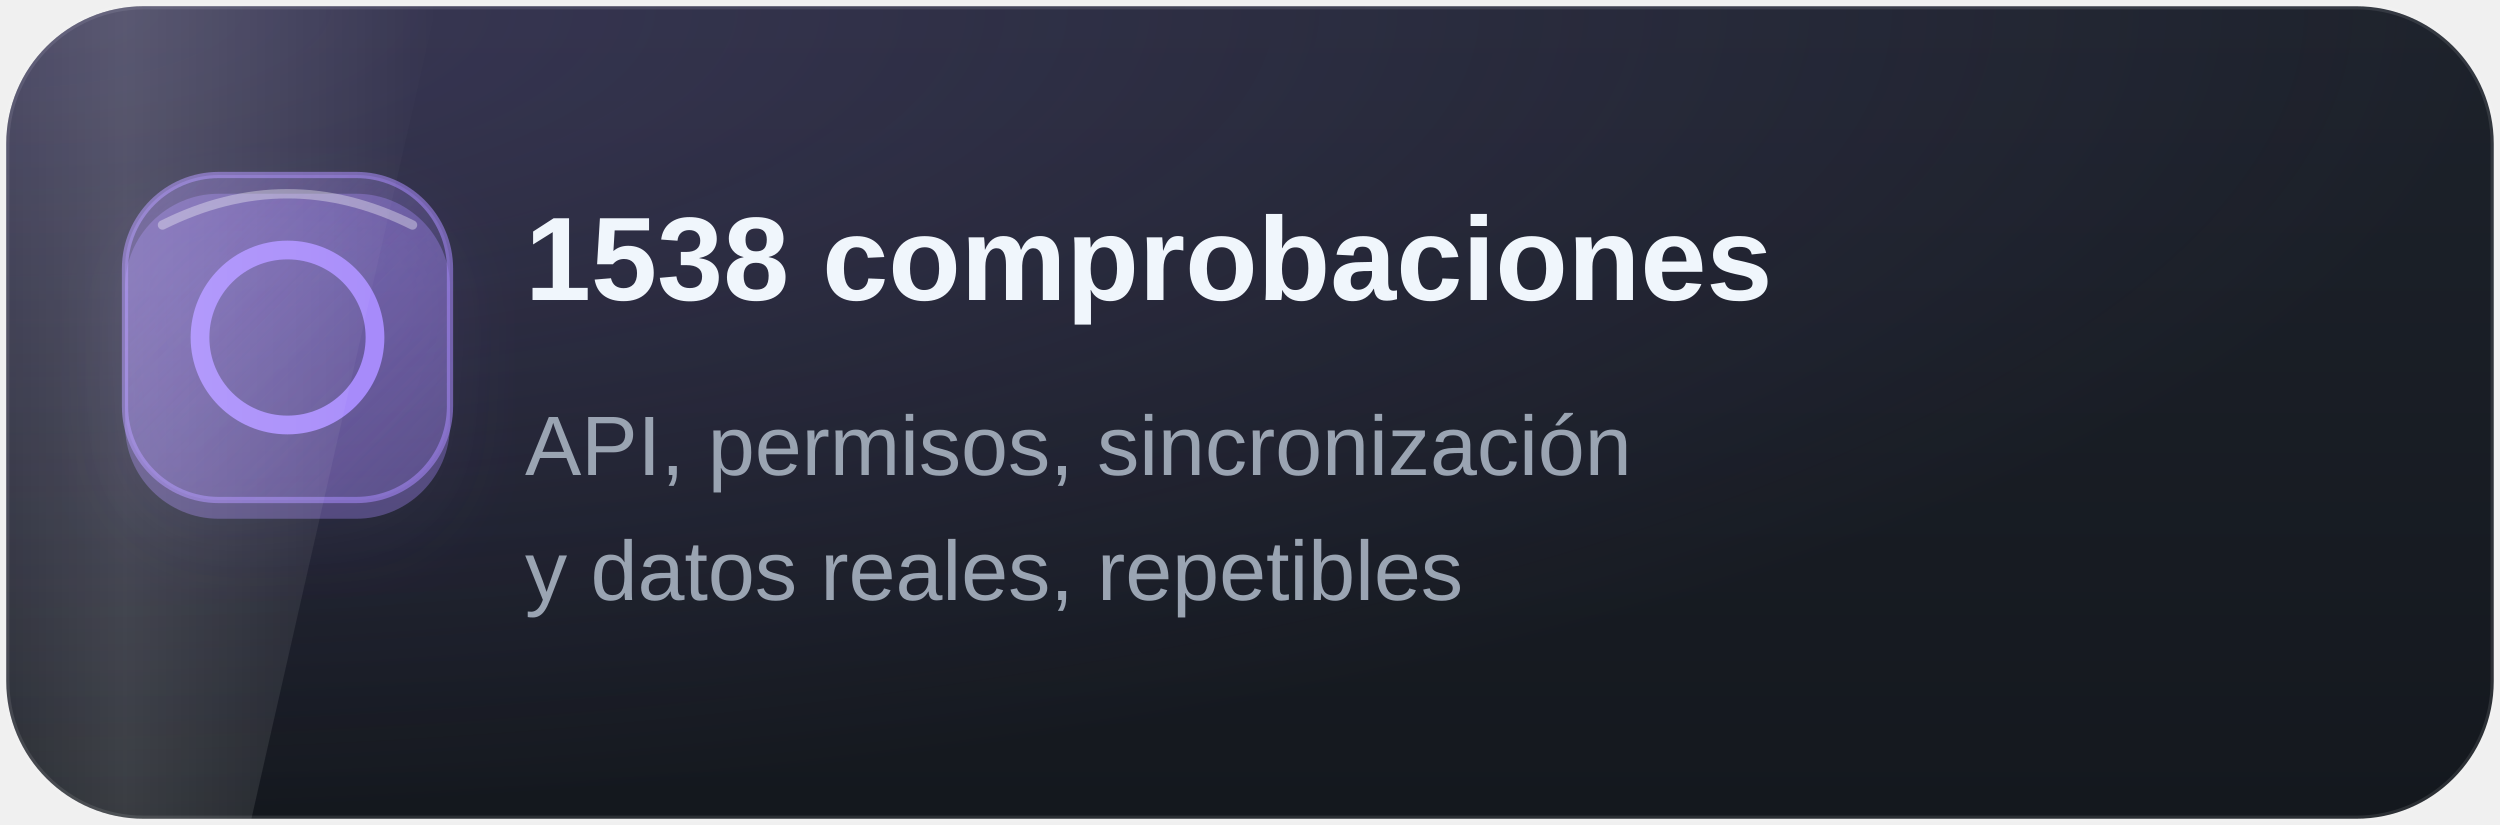
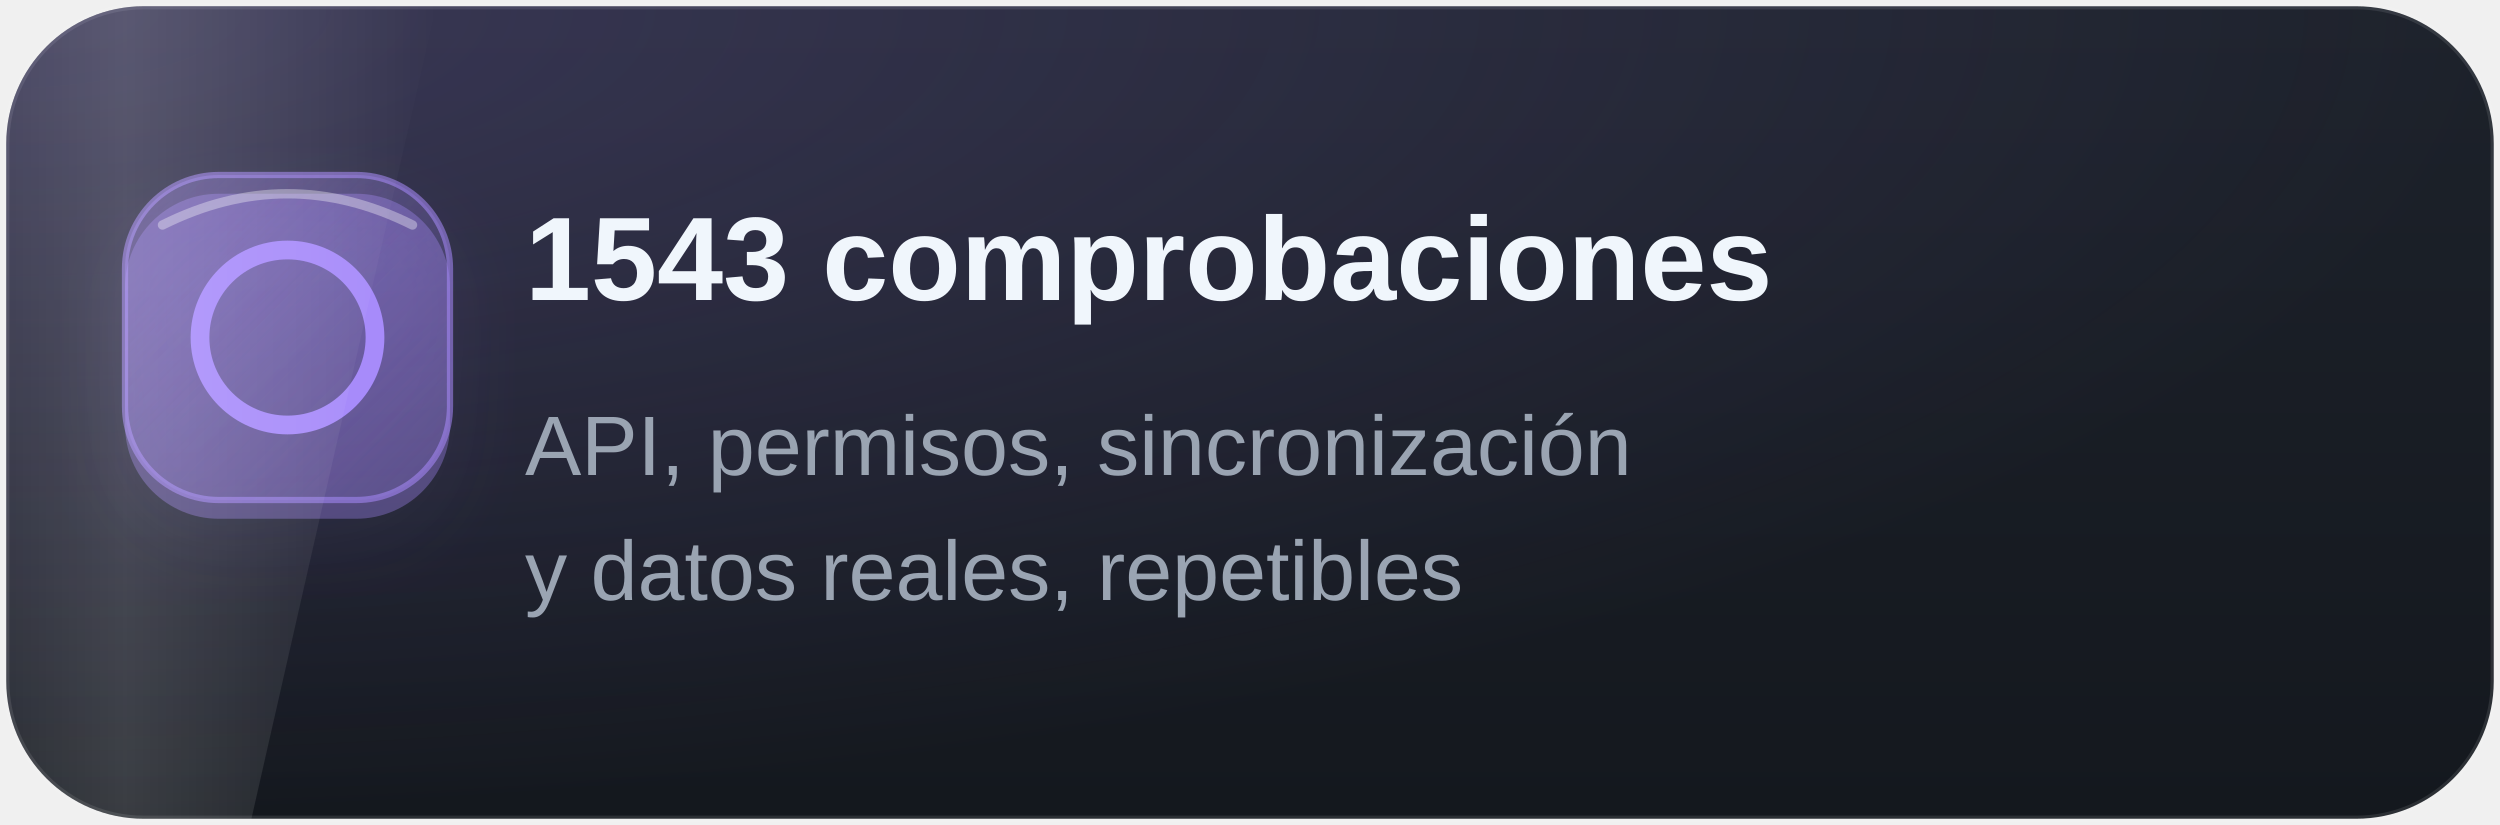
- <svg xmlns="http://www.w3.org/2000/svg" width="400" height="132" viewBox="0 0 400 132" role="img" aria-label="1538 comprobaciones">
+ <svg xmlns="http://www.w3.org/2000/svg" width="400" height="132" viewBox="0 0 400 132" role="img" aria-label="1543 comprobaciones">
  <defs>
    <linearGradient id="cg" x1="0" y1="0" x2="0" y2="1">
      <stop offset="0" stop-color="#1d222b" />
      <stop offset="1" stop-color="#14181e" />
    </linearGradient>
    <linearGradient id="ig" x1="0" y1="0" x2="1" y2="1">
      <stop offset="0" stop-color="#a78bfa" stop-opacity="0.38" />
      <stop offset="1" stop-color="#a78bfa" stop-opacity="0.08" />
    </linearGradient>
    <radialGradient id="glow" cx="0" cy="0" r="1">
      <stop offset="0" stop-color="#a78bfa" stop-opacity="0.22" />
      <stop offset="1" stop-color="#a78bfa" stop-opacity="0" />
    </radialGradient>
    <filter id="s" x="-20%" y="-20%" width="140%" height="160%">
      <feDropShadow dx="0" dy="6" stdDeviation="6" flood-color="#a78bfa" flood-opacity="0.35" />
    </filter>
    <linearGradient id="bri" x1="0" y1="0" x2="1" y2="0">
      <stop offset="0" stop-color="#fff" stop-opacity="0" />
      <stop offset="0.5" stop-color="#fff" stop-opacity="0.16" />
      <stop offset="1" stop-color="#fff" stop-opacity="0" />
    </linearGradient>
    <clipPath id="rec">
      <rect x="1" y="1" width="398" height="130" rx="22" />
    </clipPath>
    <style>
    .respira { animation: respira 4.5s ease-in-out 1.4s infinite; }
    .ico { animation: flota 3.8s ease-in-out 1.4s infinite; }
    .onda { fill: none; stroke: #a78bfa; stroke-width: 2; opacity: 0; transform-box: fill-box; transform-origin: center; animation: onda 3.2s ease-out 1.4s infinite; }
    .brillo { animation: barrido 6s ease-in-out 2.4s infinite; }
    .parpadeo { animation: parpadeo 2.4s ease-in-out 1.4s infinite; }
    .candado { transform-box: fill-box; transform-origin: 50% 100%; animation: candado 5s ease-in-out 1.4s infinite; }
    .rayo { stroke-dasharray: 100; animation: rayo 2.4s ease-in-out 1.4s infinite; }
    .trazo { stroke-dasharray: 100; stroke-dashoffset: 100; animation: trazo 4s ease-in-out 1.4s infinite; }
    .giro { stroke-dasharray: 100; animation: giro 4s ease-in-out 1.4s infinite; transform-box: fill-box; transform-origin: center; }
    .espera { animation: espera 3s ease-in-out 1.4s infinite; }
    .escudo { transform-box: fill-box; transform-origin: center; animation: escudo 3.2s ease-in-out 1.4s infinite; }
    .hoja { stroke-dasharray: 100; stroke-dashoffset: 100; animation: trazo 4.4s ease-in-out 1.4s infinite; }
    .lineas { animation: lineas 4.4s ease-in-out 1.4s infinite; }
    @keyframes respira { 0%, 100% { opacity: 0.6; } 50% { opacity: 1; } }
    @keyframes flota { 0%, 100% { transform: translateY(0); } 50% { transform: translateY(-2.5px); } }
    @keyframes onda { 0% { transform: scale(1); opacity: 0.55; } 70%, 100% { transform: scale(1.55); opacity: 0; } }
    @keyframes barrido { 0%, 55% { transform: translateX(-90px); } 100% { transform: translateX(520px); } }
    @keyframes parpadeo { 0%, 100% { opacity: 1; } 50% { opacity: 0.15; } }
    @keyframes candado { 0%, 70%, 100% { transform: translateY(0); } 80% { transform: translateY(-2px); } 90% { transform: translateY(0); } }
    @keyframes rayo { 0% { stroke-dashoffset: 100; opacity: 1; } 35%, 70% { stroke-dashoffset: 0; opacity: 1; } 85% { opacity: 0.25; } 100% { stroke-dashoffset: 0; opacity: 1; } }
    @keyframes trazo { 0%, 8% { stroke-dashoffset: 100; } 40%, 82% { stroke-dashoffset: 0; } 100% { stroke-dashoffset: -100; } }
    @keyframes giro { 0% { stroke-dashoffset: 100; } 45%, 100% { stroke-dashoffset: 0; } }
    @keyframes espera { 0%, 100% { opacity: 1; } 50% { opacity: 0.35; } }
    @keyframes escudo { 0%, 100% { transform: scale(1); } 50% { transform: scale(1.07); } }
    @keyframes lineas { 0%, 20% { opacity: 0.2; } 45%, 85% { opacity: 1; } 100% { opacity: 0.2; } }
    @media (prefers-reduced-motion: reduce) { *, *::before, *::after { animation: none !important; } .anim { display: none; } }
    </style>
  </defs>
  <rect x="1" y="1" width="398" height="130" rx="22" fill="url(#cg)" stroke="#ffffff" stroke-opacity="0.1" />
  <rect x="1" y="1" width="398" height="130" rx="22" fill="url(#glow)" class="respira" />
  <g transform="translate(20 28)">
    <circle class="onda" cx="26" cy="26" r="26" />
    <g class="ico">
      <rect y="3" width="52" height="52" rx="15" fill="#a78bfa" fill-opacity="0.35" />
      <rect width="52" height="52" rx="15" fill="url(#ig)" stroke="#a78bfa" stroke-opacity="0.55" filter="url(#s)" />
      <path d="M6 8 Q26 -2 46 8" fill="none" stroke="#fff" stroke-opacity="0.35" stroke-width="1.5" stroke-linecap="round" />
      <circle class="giro" pathLength="100" cx="26" cy="26" r="14" fill="none" stroke="#a78bfa" stroke-width="3" />
      <path class="trazo" pathLength="100" d="M19 26.5 L24 31.5 L33.5 21" fill="none" stroke="#a78bfa" stroke-width="3.2" stroke-linecap="round" stroke-linejoin="round" />
    </g>
  </g>
-   <text x="84" y="48" font-family="'Segoe UI', 'Helvetica Neue', Arial, sans-serif" font-size="19" font-weight="700" fill="#f0f6fc">1538 comprobaciones</text>
+   <text x="84" y="48" font-family="'Segoe UI', 'Helvetica Neue', Arial, sans-serif" font-size="19" font-weight="700" fill="#f0f6fc">1543 comprobaciones</text>
  <text x="84" y="76" font-family="'Segoe UI', 'Helvetica Neue', Arial, sans-serif" font-size="13.5" fill="#9aa4b2">API, permisos, sincronización</text>
  <text x="84" y="96" font-family="'Segoe UI', 'Helvetica Neue', Arial, sans-serif" font-size="13.5" fill="#9aa4b2">y datos reales, repetibles</text>
  <g clip-path="url(#rec)">
    <path class="brillo" d="M0 0H70L40 132H-30Z" fill="url(#bri)" />
  </g>
</svg>
